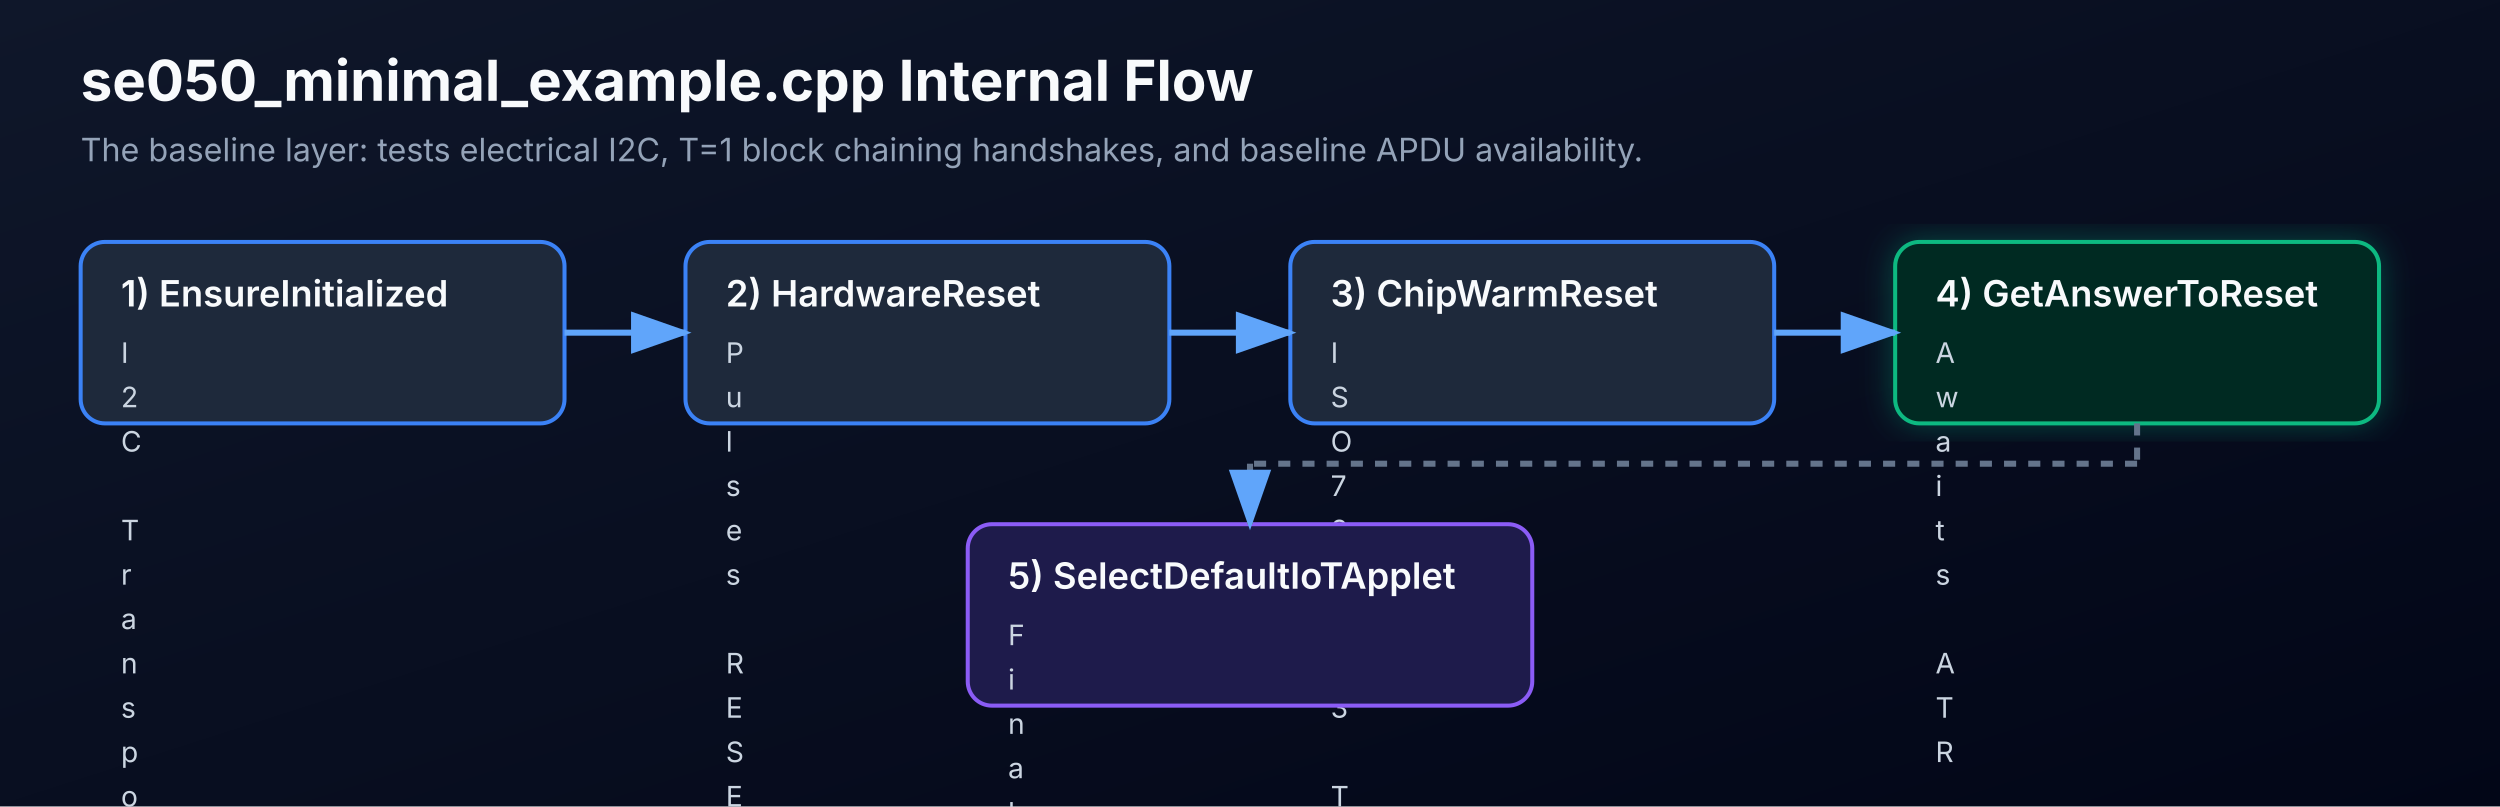
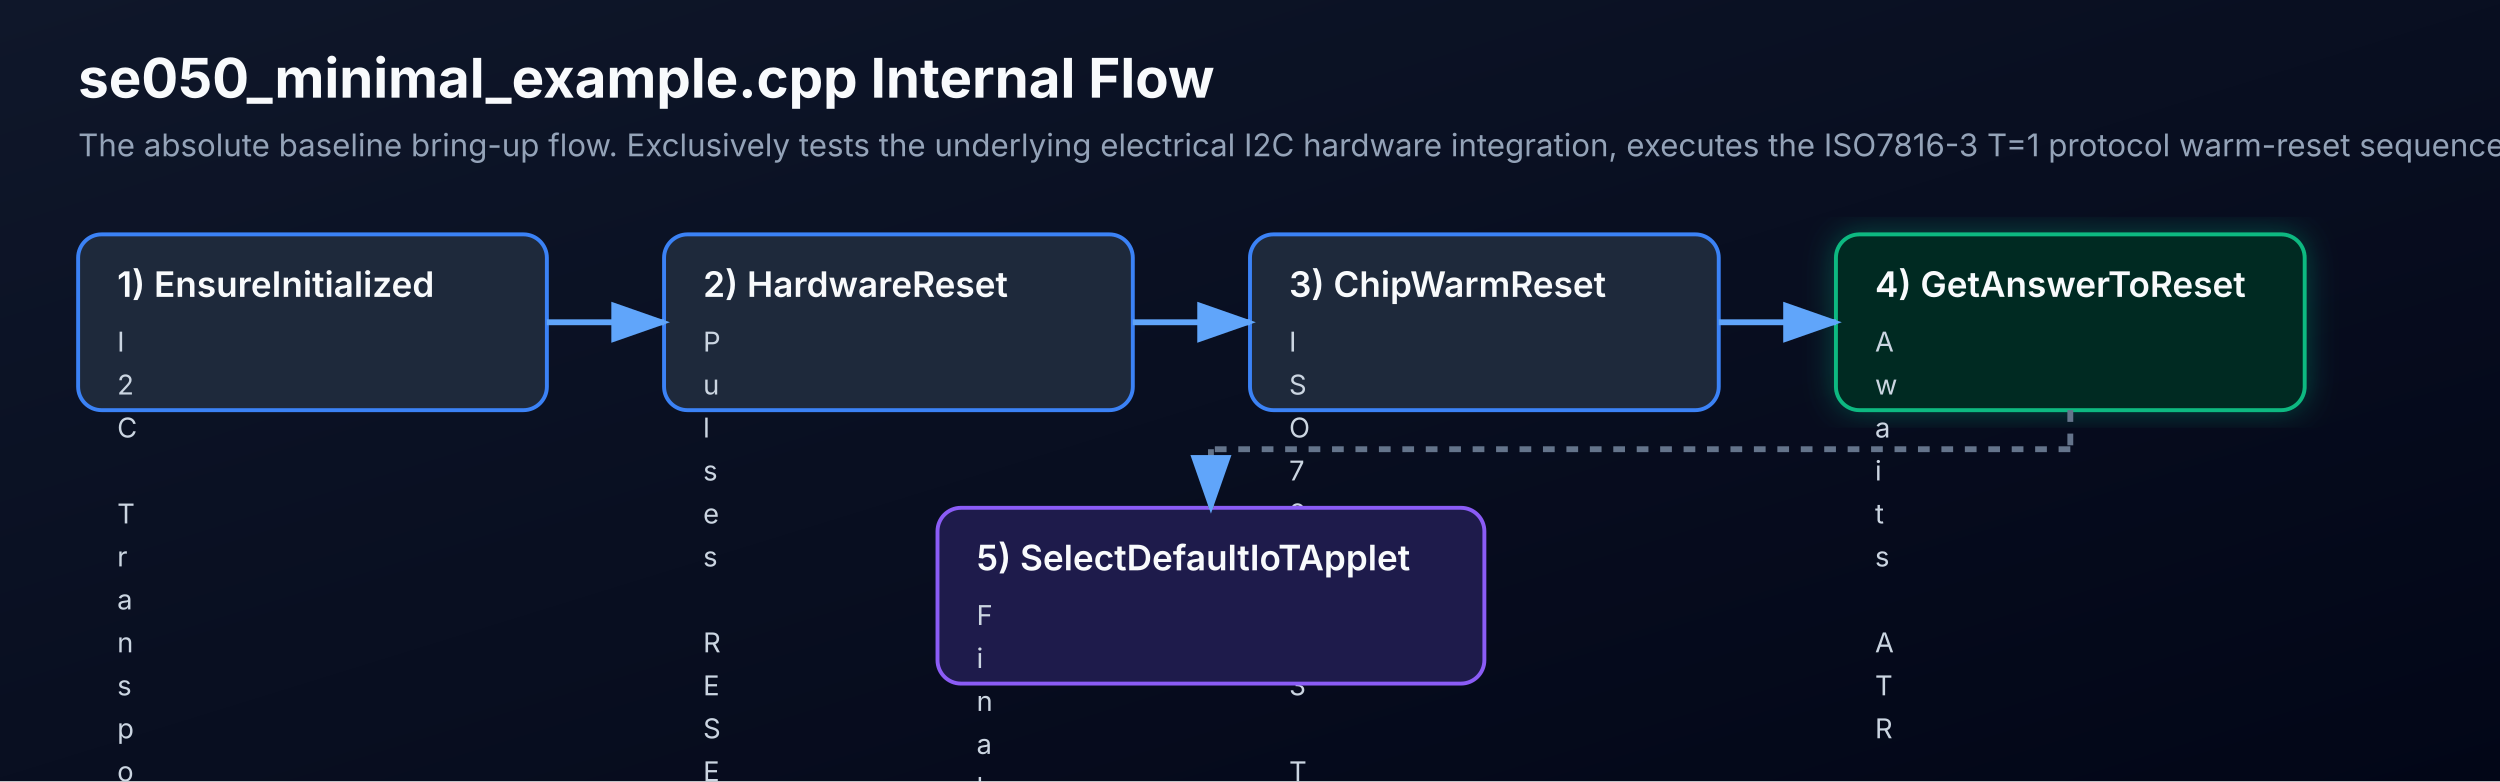
- <svg xmlns="http://www.w3.org/2000/svg" width="1240" height="400" viewBox="0 0 1240 400">
+ <svg xmlns="http://www.w3.org/2000/svg" width="1280" height="400" viewBox="0 0 1280 400">
  <defs>
    <marker id="A1" markerWidth="10" markerHeight="7" refX="9" refY="3.5" orient="auto">
      <polygon points="0 0,10 3.5,0 7" fill="#60a5fa" />
    </marker>
    <marker id="A2" markerWidth="10" markerHeight="7" refX="9" refY="3.5" orient="auto">
      <polygon points="0 0,10 3.5,0 7" fill="#34d399" />
    </marker>
    <marker id="A3" markerWidth="10" markerHeight="7" refX="9" refY="3.5" orient="auto">
      <polygon points="0 0,10 3.5,0 7" fill="#fbbf24" />
    </marker>
    <marker id="A4" markerWidth="10" markerHeight="7" refX="9" refY="3.5" orient="auto">
      <polygon points="0 0,10 3.5,0 7" fill="#c084fc" />
    </marker>
    <marker id="Agray" markerWidth="10" markerHeight="7" refX="9" refY="3.5" orient="auto">
      <polygon points="0 0,10 3.5,0 7" fill="#64748b" />
    </marker>
    <filter id="G1">
      <feDropShadow dx="0" dy="0" stdDeviation="8" flood-color="#3b82f6" flood-opacity="0.3" />
    </filter>
    <filter id="G2">
      <feDropShadow dx="0" dy="0" stdDeviation="8" flood-color="#10b981" flood-opacity="0.35" />
    </filter>
    <filter id="G3">
      <feDropShadow dx="0" dy="0" stdDeviation="8" flood-color="#8b5cf6" flood-opacity="0.3" />
    </filter>
    <filter id="G4">
      <feDropShadow dx="0" dy="0" stdDeviation="8" flood-color="#ef4444" flood-opacity="0.25" />
    </filter>
    <linearGradient id="Bg" x1="0" y1="0" x2="1" y2="1">
      <stop offset="0%" stop-color="#0f172a" />
      <stop offset="100%" stop-color="#020617" />
    </linearGradient>
  </defs>
-   <rect width="1240" height="400" fill="url(#Bg)" />
+   <rect width="1280" height="400" fill="url(#Bg)" />
  <text x="40" y="50" font-family="Inter, sans-serif" font-size="28" fill="#f8fafc" font-weight="700">se050_minimal_example.cpp Internal Flow</text>
-   <text x="40" y="80" font-family="Inter, sans-serif" font-size="16" fill="#94a3b8">The baseline layer: tests electrical I2C, T=1 block chaining handshakes, and baseline APDU availability.</text>
+   <text x="40" y="80" font-family="Inter, sans-serif" font-size="16" fill="#94a3b8">The absolute baseline bring-up flow. Exclusively tests the underlying electrical I2C hardware integration, executes the ISO7816-3 T=1 protocol warm-reset sequence, captures the Answer To Reset (ATR) bytes, and selects the default NXP IoT Applet to prove system viability.</text>
  <rect x="40" y="120" width="240" height="90" rx="12" fill="#1e293b" stroke="#3b82f6" stroke-width="2" />
  <text x="60" y="152" font-family="Inter, sans-serif" font-size="18" fill="#f8fafc" font-weight="600">1) EnsureInitialized</text>
  <text x="60" y="180" font-family="Inter, sans-serif" font-size="14" fill="#cbd5e1" xml:space="preserve">I</text>
  <text x="60" y="202" font-family="Inter, sans-serif" font-size="14" fill="#cbd5e1" xml:space="preserve">2</text>
  <text x="60" y="224" font-family="Inter, sans-serif" font-size="14" fill="#cbd5e1" xml:space="preserve">C</text>
  <text x="60" y="246" font-family="Inter, sans-serif" font-size="14" fill="#cbd5e1" xml:space="preserve"> </text>
  <text x="60" y="268" font-family="Inter, sans-serif" font-size="14" fill="#cbd5e1" xml:space="preserve">T</text>
  <text x="60" y="290" font-family="Inter, sans-serif" font-size="14" fill="#cbd5e1" xml:space="preserve">r</text>
  <text x="60" y="312" font-family="Inter, sans-serif" font-size="14" fill="#cbd5e1" xml:space="preserve">a</text>
  <text x="60" y="334" font-family="Inter, sans-serif" font-size="14" fill="#cbd5e1" xml:space="preserve">n</text>
  <text x="60" y="356" font-family="Inter, sans-serif" font-size="14" fill="#cbd5e1" xml:space="preserve">s</text>
  <text x="60" y="378" font-family="Inter, sans-serif" font-size="14" fill="#cbd5e1" xml:space="preserve">p</text>
  <text x="60" y="400" font-family="Inter, sans-serif" font-size="14" fill="#cbd5e1" xml:space="preserve">o</text>
  <text x="60" y="422" font-family="Inter, sans-serif" font-size="14" fill="#cbd5e1" xml:space="preserve">r</text>
  <text x="60" y="444" font-family="Inter, sans-serif" font-size="14" fill="#cbd5e1" xml:space="preserve">t</text>
  <text x="60" y="466" font-family="Inter, sans-serif" font-size="14" fill="#cbd5e1" xml:space="preserve"> </text>
  <text x="60" y="488" font-family="Inter, sans-serif" font-size="14" fill="#cbd5e1" xml:space="preserve">W</text>
  <text x="60" y="510" font-family="Inter, sans-serif" font-size="14" fill="#cbd5e1" xml:space="preserve">i</text>
  <text x="60" y="532" font-family="Inter, sans-serif" font-size="14" fill="#cbd5e1" xml:space="preserve">r</text>
  <text x="60" y="554" font-family="Inter, sans-serif" font-size="14" fill="#cbd5e1" xml:space="preserve">e</text>
  <text x="60" y="576" font-family="Inter, sans-serif" font-size="14" fill="#cbd5e1" xml:space="preserve"> </text>
  <text x="60" y="598" font-family="Inter, sans-serif" font-size="14" fill="#cbd5e1" xml:space="preserve">S</text>
  <text x="60" y="620" font-family="Inter, sans-serif" font-size="14" fill="#cbd5e1" xml:space="preserve">e</text>
  <text x="60" y="642" font-family="Inter, sans-serif" font-size="14" fill="#cbd5e1" xml:space="preserve">t</text>
  <text x="60" y="664" font-family="Inter, sans-serif" font-size="14" fill="#cbd5e1" xml:space="preserve">u</text>
  <text x="60" y="686" font-family="Inter, sans-serif" font-size="14" fill="#cbd5e1" xml:space="preserve">p</text>
  <rect x="340" y="120" width="240" height="90" rx="12" fill="#1e293b" stroke="#3b82f6" stroke-width="2" />
  <text x="360" y="152" font-family="Inter, sans-serif" font-size="18" fill="#f8fafc" font-weight="600">2) HardwareReset</text>
  <text x="360" y="180" font-family="Inter, sans-serif" font-size="14" fill="#cbd5e1" xml:space="preserve">P</text>
  <text x="360" y="202" font-family="Inter, sans-serif" font-size="14" fill="#cbd5e1" xml:space="preserve">u</text>
  <text x="360" y="224" font-family="Inter, sans-serif" font-size="14" fill="#cbd5e1" xml:space="preserve">l</text>
  <text x="360" y="246" font-family="Inter, sans-serif" font-size="14" fill="#cbd5e1" xml:space="preserve">s</text>
  <text x="360" y="268" font-family="Inter, sans-serif" font-size="14" fill="#cbd5e1" xml:space="preserve">e</text>
  <text x="360" y="290" font-family="Inter, sans-serif" font-size="14" fill="#cbd5e1" xml:space="preserve">s</text>
  <text x="360" y="312" font-family="Inter, sans-serif" font-size="14" fill="#cbd5e1" xml:space="preserve"> </text>
  <text x="360" y="334" font-family="Inter, sans-serif" font-size="14" fill="#cbd5e1" xml:space="preserve">R</text>
  <text x="360" y="356" font-family="Inter, sans-serif" font-size="14" fill="#cbd5e1" xml:space="preserve">E</text>
  <text x="360" y="378" font-family="Inter, sans-serif" font-size="14" fill="#cbd5e1" xml:space="preserve">S</text>
  <text x="360" y="400" font-family="Inter, sans-serif" font-size="14" fill="#cbd5e1" xml:space="preserve">E</text>
  <text x="360" y="422" font-family="Inter, sans-serif" font-size="14" fill="#cbd5e1" xml:space="preserve">T</text>
  <text x="360" y="444" font-family="Inter, sans-serif" font-size="14" fill="#cbd5e1" xml:space="preserve"> </text>
  <text x="360" y="466" font-family="Inter, sans-serif" font-size="14" fill="#cbd5e1" xml:space="preserve">E</text>
  <text x="360" y="488" font-family="Inter, sans-serif" font-size="14" fill="#cbd5e1" xml:space="preserve">N</text>
  <text x="360" y="510" font-family="Inter, sans-serif" font-size="14" fill="#cbd5e1" xml:space="preserve">_</text>
  <text x="360" y="532" font-family="Inter, sans-serif" font-size="14" fill="#cbd5e1" xml:space="preserve">P</text>
  <text x="360" y="554" font-family="Inter, sans-serif" font-size="14" fill="#cbd5e1" xml:space="preserve">i</text>
  <text x="360" y="576" font-family="Inter, sans-serif" font-size="14" fill="#cbd5e1" xml:space="preserve">n</text>
  <text x="360" y="598" font-family="Inter, sans-serif" font-size="14" fill="#cbd5e1" xml:space="preserve"> </text>
  <text x="360" y="620" font-family="Inter, sans-serif" font-size="14" fill="#cbd5e1" xml:space="preserve">(</text>
  <text x="360" y="642" font-family="Inter, sans-serif" font-size="14" fill="#cbd5e1" xml:space="preserve">I</text>
  <text x="360" y="664" font-family="Inter, sans-serif" font-size="14" fill="#cbd5e1" xml:space="preserve">f</text>
  <text x="360" y="686" font-family="Inter, sans-serif" font-size="14" fill="#cbd5e1" xml:space="preserve"> </text>
  <text x="360" y="708" font-family="Inter, sans-serif" font-size="14" fill="#cbd5e1" xml:space="preserve">w</text>
  <text x="360" y="730" font-family="Inter, sans-serif" font-size="14" fill="#cbd5e1" xml:space="preserve">i</text>
  <text x="360" y="752" font-family="Inter, sans-serif" font-size="14" fill="#cbd5e1" xml:space="preserve">r</text>
  <text x="360" y="774" font-family="Inter, sans-serif" font-size="14" fill="#cbd5e1" xml:space="preserve">e</text>
  <text x="360" y="796" font-family="Inter, sans-serif" font-size="14" fill="#cbd5e1" xml:space="preserve">d</text>
  <text x="360" y="818" font-family="Inter, sans-serif" font-size="14" fill="#cbd5e1" xml:space="preserve">)</text>
  <rect x="640" y="120" width="240" height="90" rx="12" fill="#1e293b" stroke="#3b82f6" stroke-width="2" />
  <text x="660" y="152" font-family="Inter, sans-serif" font-size="18" fill="#f8fafc" font-weight="600">3) ChipWarmReset</text>
  <text x="660" y="180" font-family="Inter, sans-serif" font-size="14" fill="#cbd5e1" xml:space="preserve">I</text>
  <text x="660" y="202" font-family="Inter, sans-serif" font-size="14" fill="#cbd5e1" xml:space="preserve">S</text>
  <text x="660" y="224" font-family="Inter, sans-serif" font-size="14" fill="#cbd5e1" xml:space="preserve">O</text>
  <text x="660" y="246" font-family="Inter, sans-serif" font-size="14" fill="#cbd5e1" xml:space="preserve">7</text>
  <text x="660" y="268" font-family="Inter, sans-serif" font-size="14" fill="#cbd5e1" xml:space="preserve">8</text>
  <text x="660" y="290" font-family="Inter, sans-serif" font-size="14" fill="#cbd5e1" xml:space="preserve">1</text>
  <text x="660" y="312" font-family="Inter, sans-serif" font-size="14" fill="#cbd5e1" xml:space="preserve">6</text>
  <text x="660" y="334" font-family="Inter, sans-serif" font-size="14" fill="#cbd5e1" xml:space="preserve">-</text>
  <text x="660" y="356" font-family="Inter, sans-serif" font-size="14" fill="#cbd5e1" xml:space="preserve">3</text>
  <text x="660" y="378" font-family="Inter, sans-serif" font-size="14" fill="#cbd5e1" xml:space="preserve"> </text>
  <text x="660" y="400" font-family="Inter, sans-serif" font-size="14" fill="#cbd5e1" xml:space="preserve">T</text>
  <text x="660" y="422" font-family="Inter, sans-serif" font-size="14" fill="#cbd5e1" xml:space="preserve">=</text>
  <text x="660" y="444" font-family="Inter, sans-serif" font-size="14" fill="#cbd5e1" xml:space="preserve">1</text>
  <text x="660" y="466" font-family="Inter, sans-serif" font-size="14" fill="#cbd5e1" xml:space="preserve"> </text>
  <text x="660" y="488" font-family="Inter, sans-serif" font-size="14" fill="#cbd5e1" xml:space="preserve">S</text>
  <text x="660" y="510" font-family="Inter, sans-serif" font-size="14" fill="#cbd5e1" xml:space="preserve">e</text>
  <text x="660" y="532" font-family="Inter, sans-serif" font-size="14" fill="#cbd5e1" xml:space="preserve">q</text>
  <text x="660" y="554" font-family="Inter, sans-serif" font-size="14" fill="#cbd5e1" xml:space="preserve">u</text>
  <text x="660" y="576" font-family="Inter, sans-serif" font-size="14" fill="#cbd5e1" xml:space="preserve">e</text>
  <text x="660" y="598" font-family="Inter, sans-serif" font-size="14" fill="#cbd5e1" xml:space="preserve">n</text>
  <text x="660" y="620" font-family="Inter, sans-serif" font-size="14" fill="#cbd5e1" xml:space="preserve">c</text>
  <text x="660" y="642" font-family="Inter, sans-serif" font-size="14" fill="#cbd5e1" xml:space="preserve">e</text>
  <rect x="940" y="120" width="240" height="90" rx="12" fill="#022c22" stroke="#10b981" stroke-width="2" filter="url(#G2)" />
  <text x="960" y="152" font-family="Inter, sans-serif" font-size="18" fill="#f8fafc" font-weight="600">4) GetAnswerToReset</text>
  <text x="960" y="180" font-family="Inter, sans-serif" font-size="14" fill="#cbd5e1" xml:space="preserve">A</text>
  <text x="960" y="202" font-family="Inter, sans-serif" font-size="14" fill="#cbd5e1" xml:space="preserve">w</text>
  <text x="960" y="224" font-family="Inter, sans-serif" font-size="14" fill="#cbd5e1" xml:space="preserve">a</text>
  <text x="960" y="246" font-family="Inter, sans-serif" font-size="14" fill="#cbd5e1" xml:space="preserve">i</text>
  <text x="960" y="268" font-family="Inter, sans-serif" font-size="14" fill="#cbd5e1" xml:space="preserve">t</text>
  <text x="960" y="290" font-family="Inter, sans-serif" font-size="14" fill="#cbd5e1" xml:space="preserve">s</text>
  <text x="960" y="312" font-family="Inter, sans-serif" font-size="14" fill="#cbd5e1" xml:space="preserve"> </text>
  <text x="960" y="334" font-family="Inter, sans-serif" font-size="14" fill="#cbd5e1" xml:space="preserve">A</text>
  <text x="960" y="356" font-family="Inter, sans-serif" font-size="14" fill="#cbd5e1" xml:space="preserve">T</text>
  <text x="960" y="378" font-family="Inter, sans-serif" font-size="14" fill="#cbd5e1" xml:space="preserve">R</text>
  <text x="960" y="400" font-family="Inter, sans-serif" font-size="14" fill="#cbd5e1" xml:space="preserve"> </text>
  <text x="960" y="422" font-family="Inter, sans-serif" font-size="14" fill="#cbd5e1" xml:space="preserve">/</text>
  <text x="960" y="444" font-family="Inter, sans-serif" font-size="14" fill="#cbd5e1" xml:space="preserve"> </text>
  <text x="960" y="466" font-family="Inter, sans-serif" font-size="14" fill="#cbd5e1" xml:space="preserve">P</text>
  <text x="960" y="488" font-family="Inter, sans-serif" font-size="14" fill="#cbd5e1" xml:space="preserve">r</text>
  <text x="960" y="510" font-family="Inter, sans-serif" font-size="14" fill="#cbd5e1" xml:space="preserve">o</text>
  <text x="960" y="532" font-family="Inter, sans-serif" font-size="14" fill="#cbd5e1" xml:space="preserve">f</text>
  <text x="960" y="554" font-family="Inter, sans-serif" font-size="14" fill="#cbd5e1" xml:space="preserve">i</text>
  <text x="960" y="576" font-family="Inter, sans-serif" font-size="14" fill="#cbd5e1" xml:space="preserve">l</text>
  <text x="960" y="598" font-family="Inter, sans-serif" font-size="14" fill="#cbd5e1" xml:space="preserve">e</text>
  <text x="960" y="620" font-family="Inter, sans-serif" font-size="14" fill="#cbd5e1" xml:space="preserve"> </text>
  <text x="960" y="642" font-family="Inter, sans-serif" font-size="14" fill="#cbd5e1" xml:space="preserve">I</text>
  <text x="960" y="664" font-family="Inter, sans-serif" font-size="14" fill="#cbd5e1" xml:space="preserve">N</text>
  <text x="960" y="686" font-family="Inter, sans-serif" font-size="14" fill="#cbd5e1" xml:space="preserve">F</text>
  <text x="960" y="708" font-family="Inter, sans-serif" font-size="14" fill="#cbd5e1" xml:space="preserve"> </text>
  <text x="960" y="730" font-family="Inter, sans-serif" font-size="14" fill="#cbd5e1" xml:space="preserve">f</text>
  <text x="960" y="752" font-family="Inter, sans-serif" font-size="14" fill="#cbd5e1" xml:space="preserve">r</text>
  <text x="960" y="774" font-family="Inter, sans-serif" font-size="14" fill="#cbd5e1" xml:space="preserve">a</text>
  <text x="960" y="796" font-family="Inter, sans-serif" font-size="14" fill="#cbd5e1" xml:space="preserve">m</text>
  <text x="960" y="818" font-family="Inter, sans-serif" font-size="14" fill="#cbd5e1" xml:space="preserve">e</text>
  <rect x="480" y="260" width="280" height="90" rx="12" fill="#1e1b4b" stroke="#8b5cf6" stroke-width="2" />
  <text x="500" y="292" font-family="Inter, sans-serif" font-size="18" fill="#f8fafc" font-weight="600">5) SelectDefaultIoTApplet</text>
  <text x="500" y="320" font-family="Inter, sans-serif" font-size="14" fill="#cbd5e1" xml:space="preserve">F</text>
  <text x="500" y="342" font-family="Inter, sans-serif" font-size="14" fill="#cbd5e1" xml:space="preserve">i</text>
  <text x="500" y="364" font-family="Inter, sans-serif" font-size="14" fill="#cbd5e1" xml:space="preserve">n</text>
  <text x="500" y="386" font-family="Inter, sans-serif" font-size="14" fill="#cbd5e1" xml:space="preserve">a</text>
  <text x="500" y="408" font-family="Inter, sans-serif" font-size="14" fill="#cbd5e1" xml:space="preserve">l</text>
  <text x="500" y="430" font-family="Inter, sans-serif" font-size="14" fill="#cbd5e1" xml:space="preserve"> </text>
  <text x="500" y="452" font-family="Inter, sans-serif" font-size="14" fill="#cbd5e1" xml:space="preserve">T</text>
  <text x="500" y="474" font-family="Inter, sans-serif" font-size="14" fill="#cbd5e1" xml:space="preserve">e</text>
  <text x="500" y="496" font-family="Inter, sans-serif" font-size="14" fill="#cbd5e1" xml:space="preserve">s</text>
  <text x="500" y="518" font-family="Inter, sans-serif" font-size="14" fill="#cbd5e1" xml:space="preserve">t</text>
  <text x="500" y="540" font-family="Inter, sans-serif" font-size="14" fill="#cbd5e1" xml:space="preserve">:</text>
  <text x="500" y="562" font-family="Inter, sans-serif" font-size="14" fill="#cbd5e1" xml:space="preserve"> </text>
  <text x="500" y="584" font-family="Inter, sans-serif" font-size="14" fill="#cbd5e1" xml:space="preserve">A</text>
  <text x="500" y="606" font-family="Inter, sans-serif" font-size="14" fill="#cbd5e1" xml:space="preserve">P</text>
  <text x="500" y="628" font-family="Inter, sans-serif" font-size="14" fill="#cbd5e1" xml:space="preserve">D</text>
  <text x="500" y="650" font-family="Inter, sans-serif" font-size="14" fill="#cbd5e1" xml:space="preserve">U</text>
  <text x="500" y="672" font-family="Inter, sans-serif" font-size="14" fill="#cbd5e1" xml:space="preserve"> </text>
  <text x="500" y="694" font-family="Inter, sans-serif" font-size="14" fill="#cbd5e1" xml:space="preserve">r</text>
  <text x="500" y="716" font-family="Inter, sans-serif" font-size="14" fill="#cbd5e1" xml:space="preserve">o</text>
  <text x="500" y="738" font-family="Inter, sans-serif" font-size="14" fill="#cbd5e1" xml:space="preserve">u</text>
  <text x="500" y="760" font-family="Inter, sans-serif" font-size="14" fill="#cbd5e1" xml:space="preserve">t</text>
  <text x="500" y="782" font-family="Inter, sans-serif" font-size="14" fill="#cbd5e1" xml:space="preserve">i</text>
  <text x="500" y="804" font-family="Inter, sans-serif" font-size="14" fill="#cbd5e1" xml:space="preserve">n</text>
  <text x="500" y="826" font-family="Inter, sans-serif" font-size="14" fill="#cbd5e1" xml:space="preserve">g</text>
  <text x="500" y="848" font-family="Inter, sans-serif" font-size="14" fill="#cbd5e1" xml:space="preserve"> </text>
  <text x="500" y="870" font-family="Inter, sans-serif" font-size="14" fill="#cbd5e1" xml:space="preserve">S</text>
  <text x="500" y="892" font-family="Inter, sans-serif" font-size="14" fill="#cbd5e1" xml:space="preserve">W</text>
  <text x="500" y="914" font-family="Inter, sans-serif" font-size="14" fill="#cbd5e1" xml:space="preserve"> </text>
  <text x="500" y="936" font-family="Inter, sans-serif" font-size="14" fill="#cbd5e1" xml:space="preserve">9</text>
  <text x="500" y="958" font-family="Inter, sans-serif" font-size="14" fill="#cbd5e1" xml:space="preserve">0</text>
  <text x="500" y="980" font-family="Inter, sans-serif" font-size="14" fill="#cbd5e1" xml:space="preserve">0</text>
  <text x="500" y="1002" font-family="Inter, sans-serif" font-size="14" fill="#cbd5e1" xml:space="preserve">0</text>
  <path d="M 280 165 L 340 165" stroke="#60a5fa" stroke-width="3" marker-end="url(#A1)" />
  <path d="M 580 165 L 640 165" stroke="#60a5fa" stroke-width="3" marker-end="url(#A1)" />
  <path d="M 880 165 L 940 165" stroke="#60a5fa" stroke-width="3" marker-end="url(#A1)" />
  <path d="M 1060 210 L 1060 230" stroke="#64748b" stroke-width="3" stroke-dasharray="6,6" />
  <path d="M 1060 230 L 620 230" stroke="#64748b" stroke-width="3" stroke-dasharray="6,6" />
  <path d="M 620 230 L 620 260" stroke="#64748b" stroke-width="3" marker-end="url(#A1)" stroke-dasharray="6,6" />
</svg>
